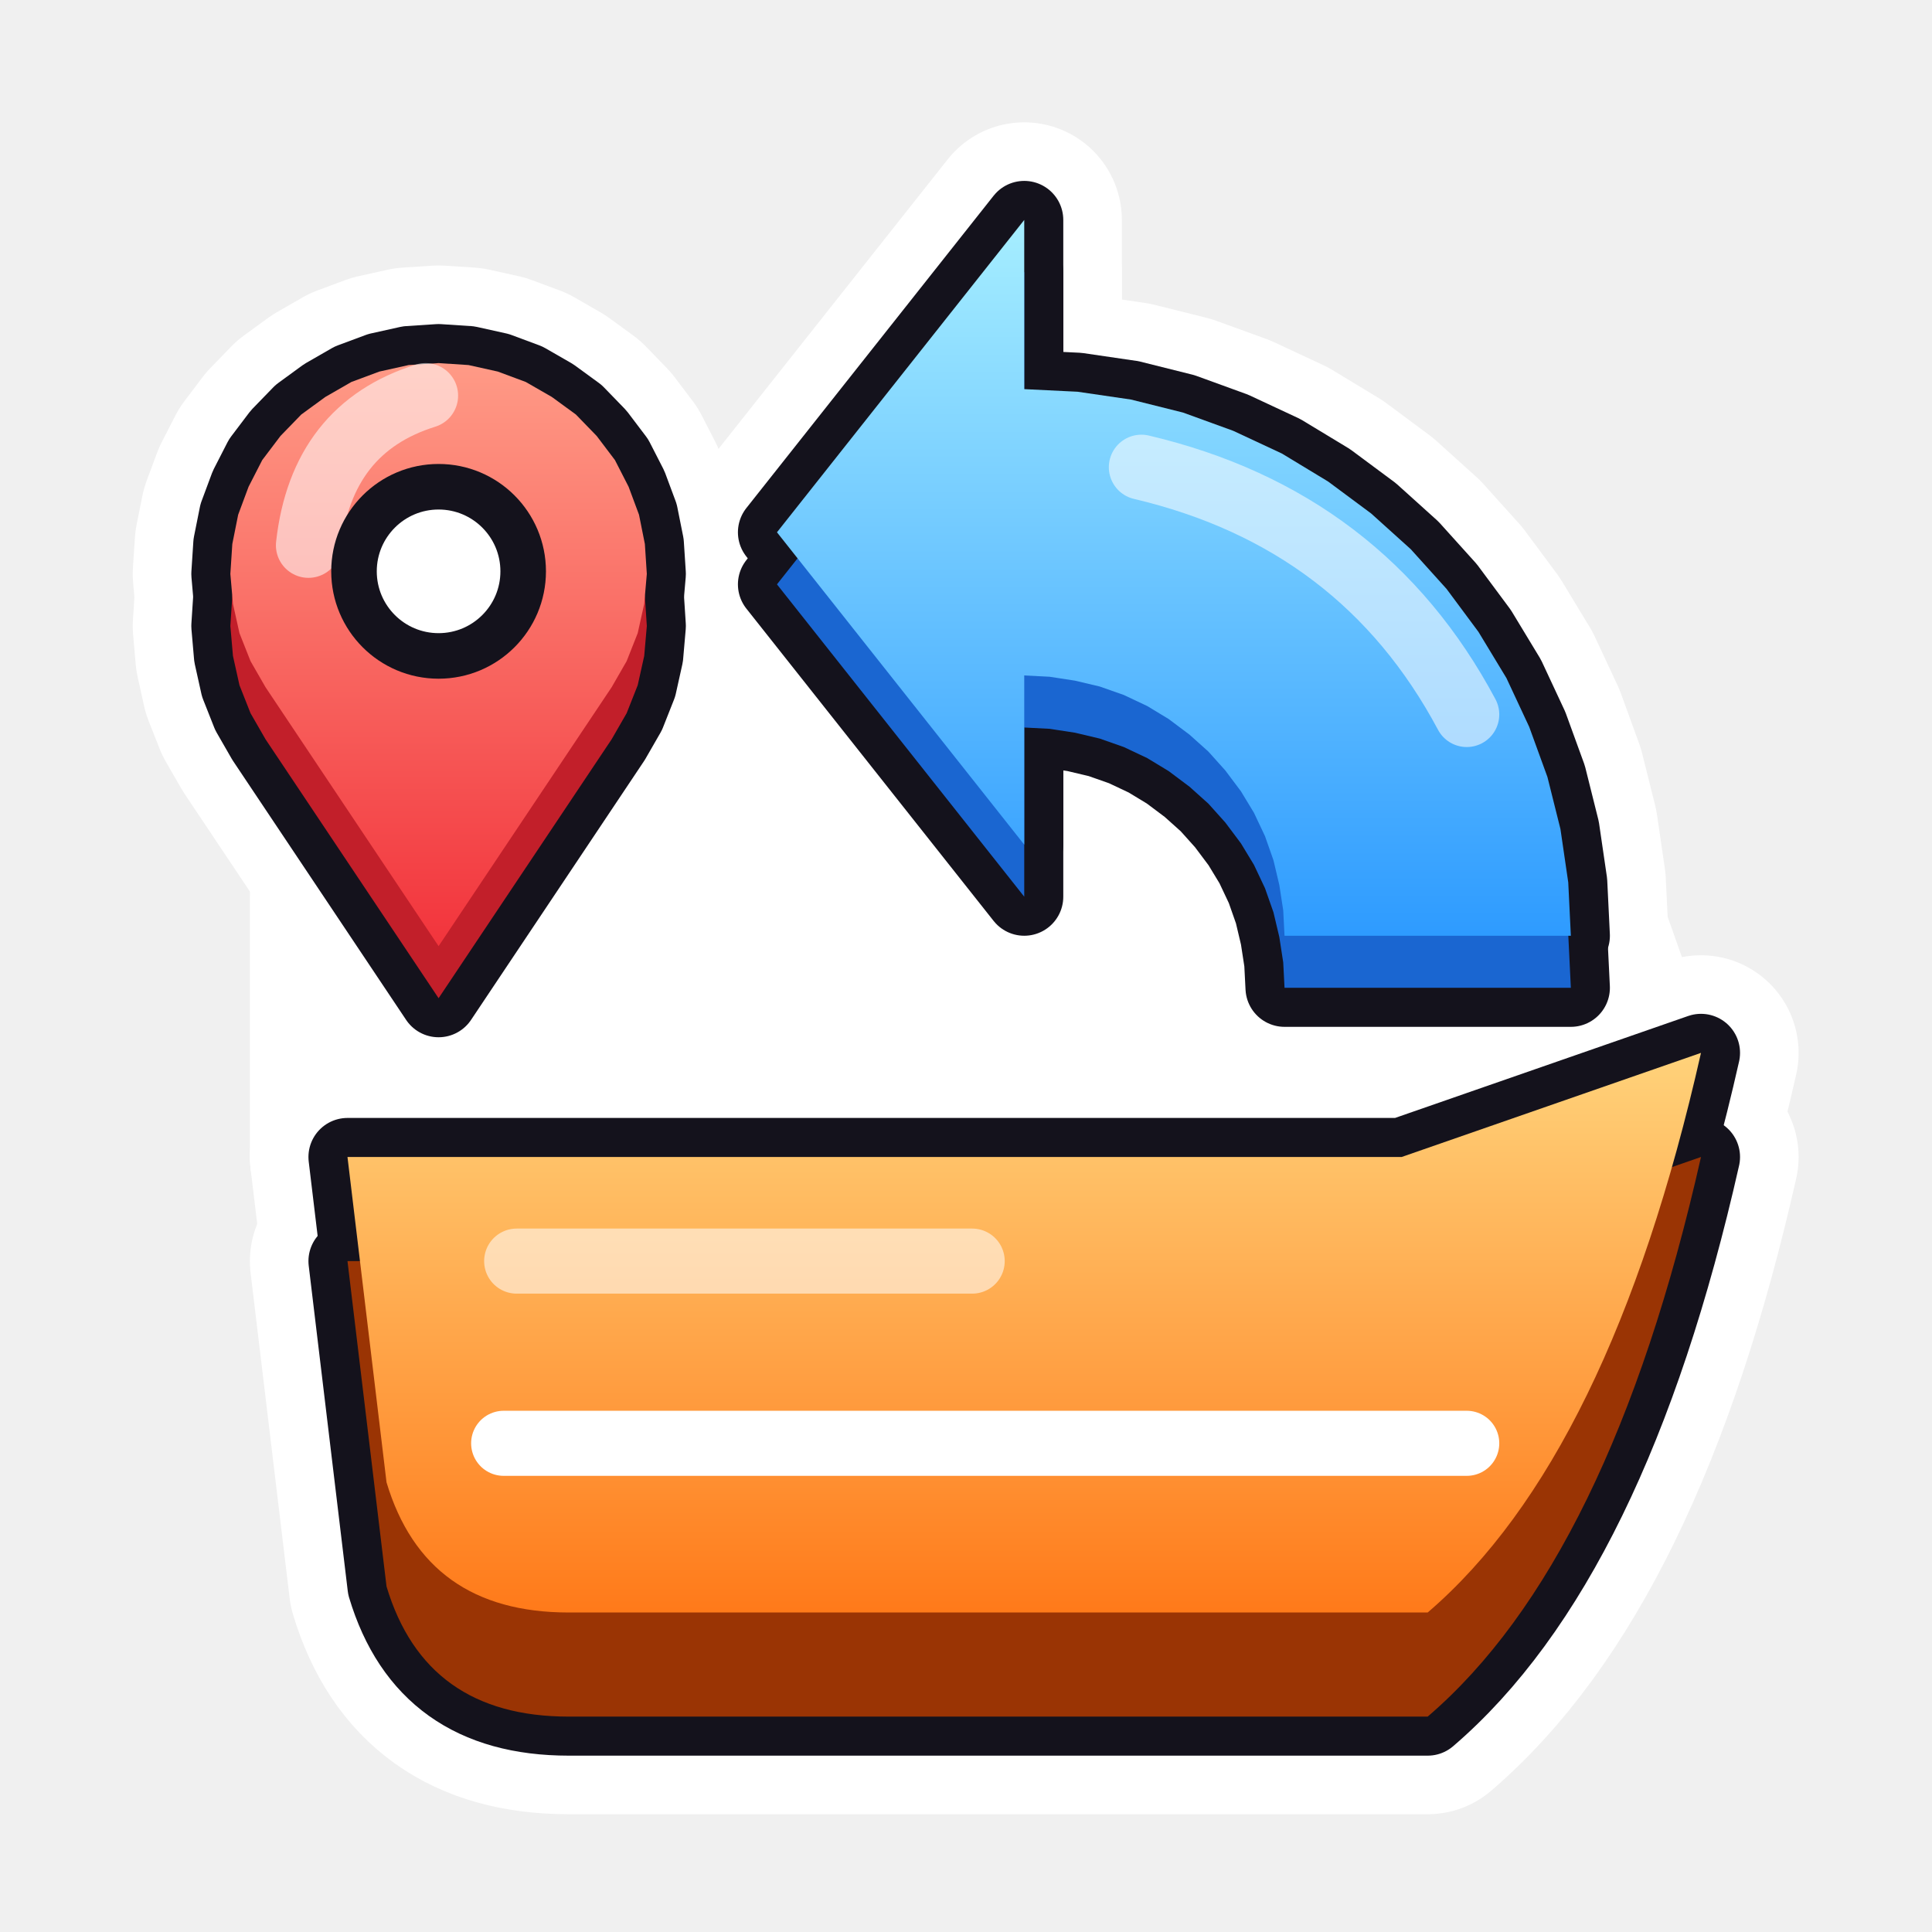
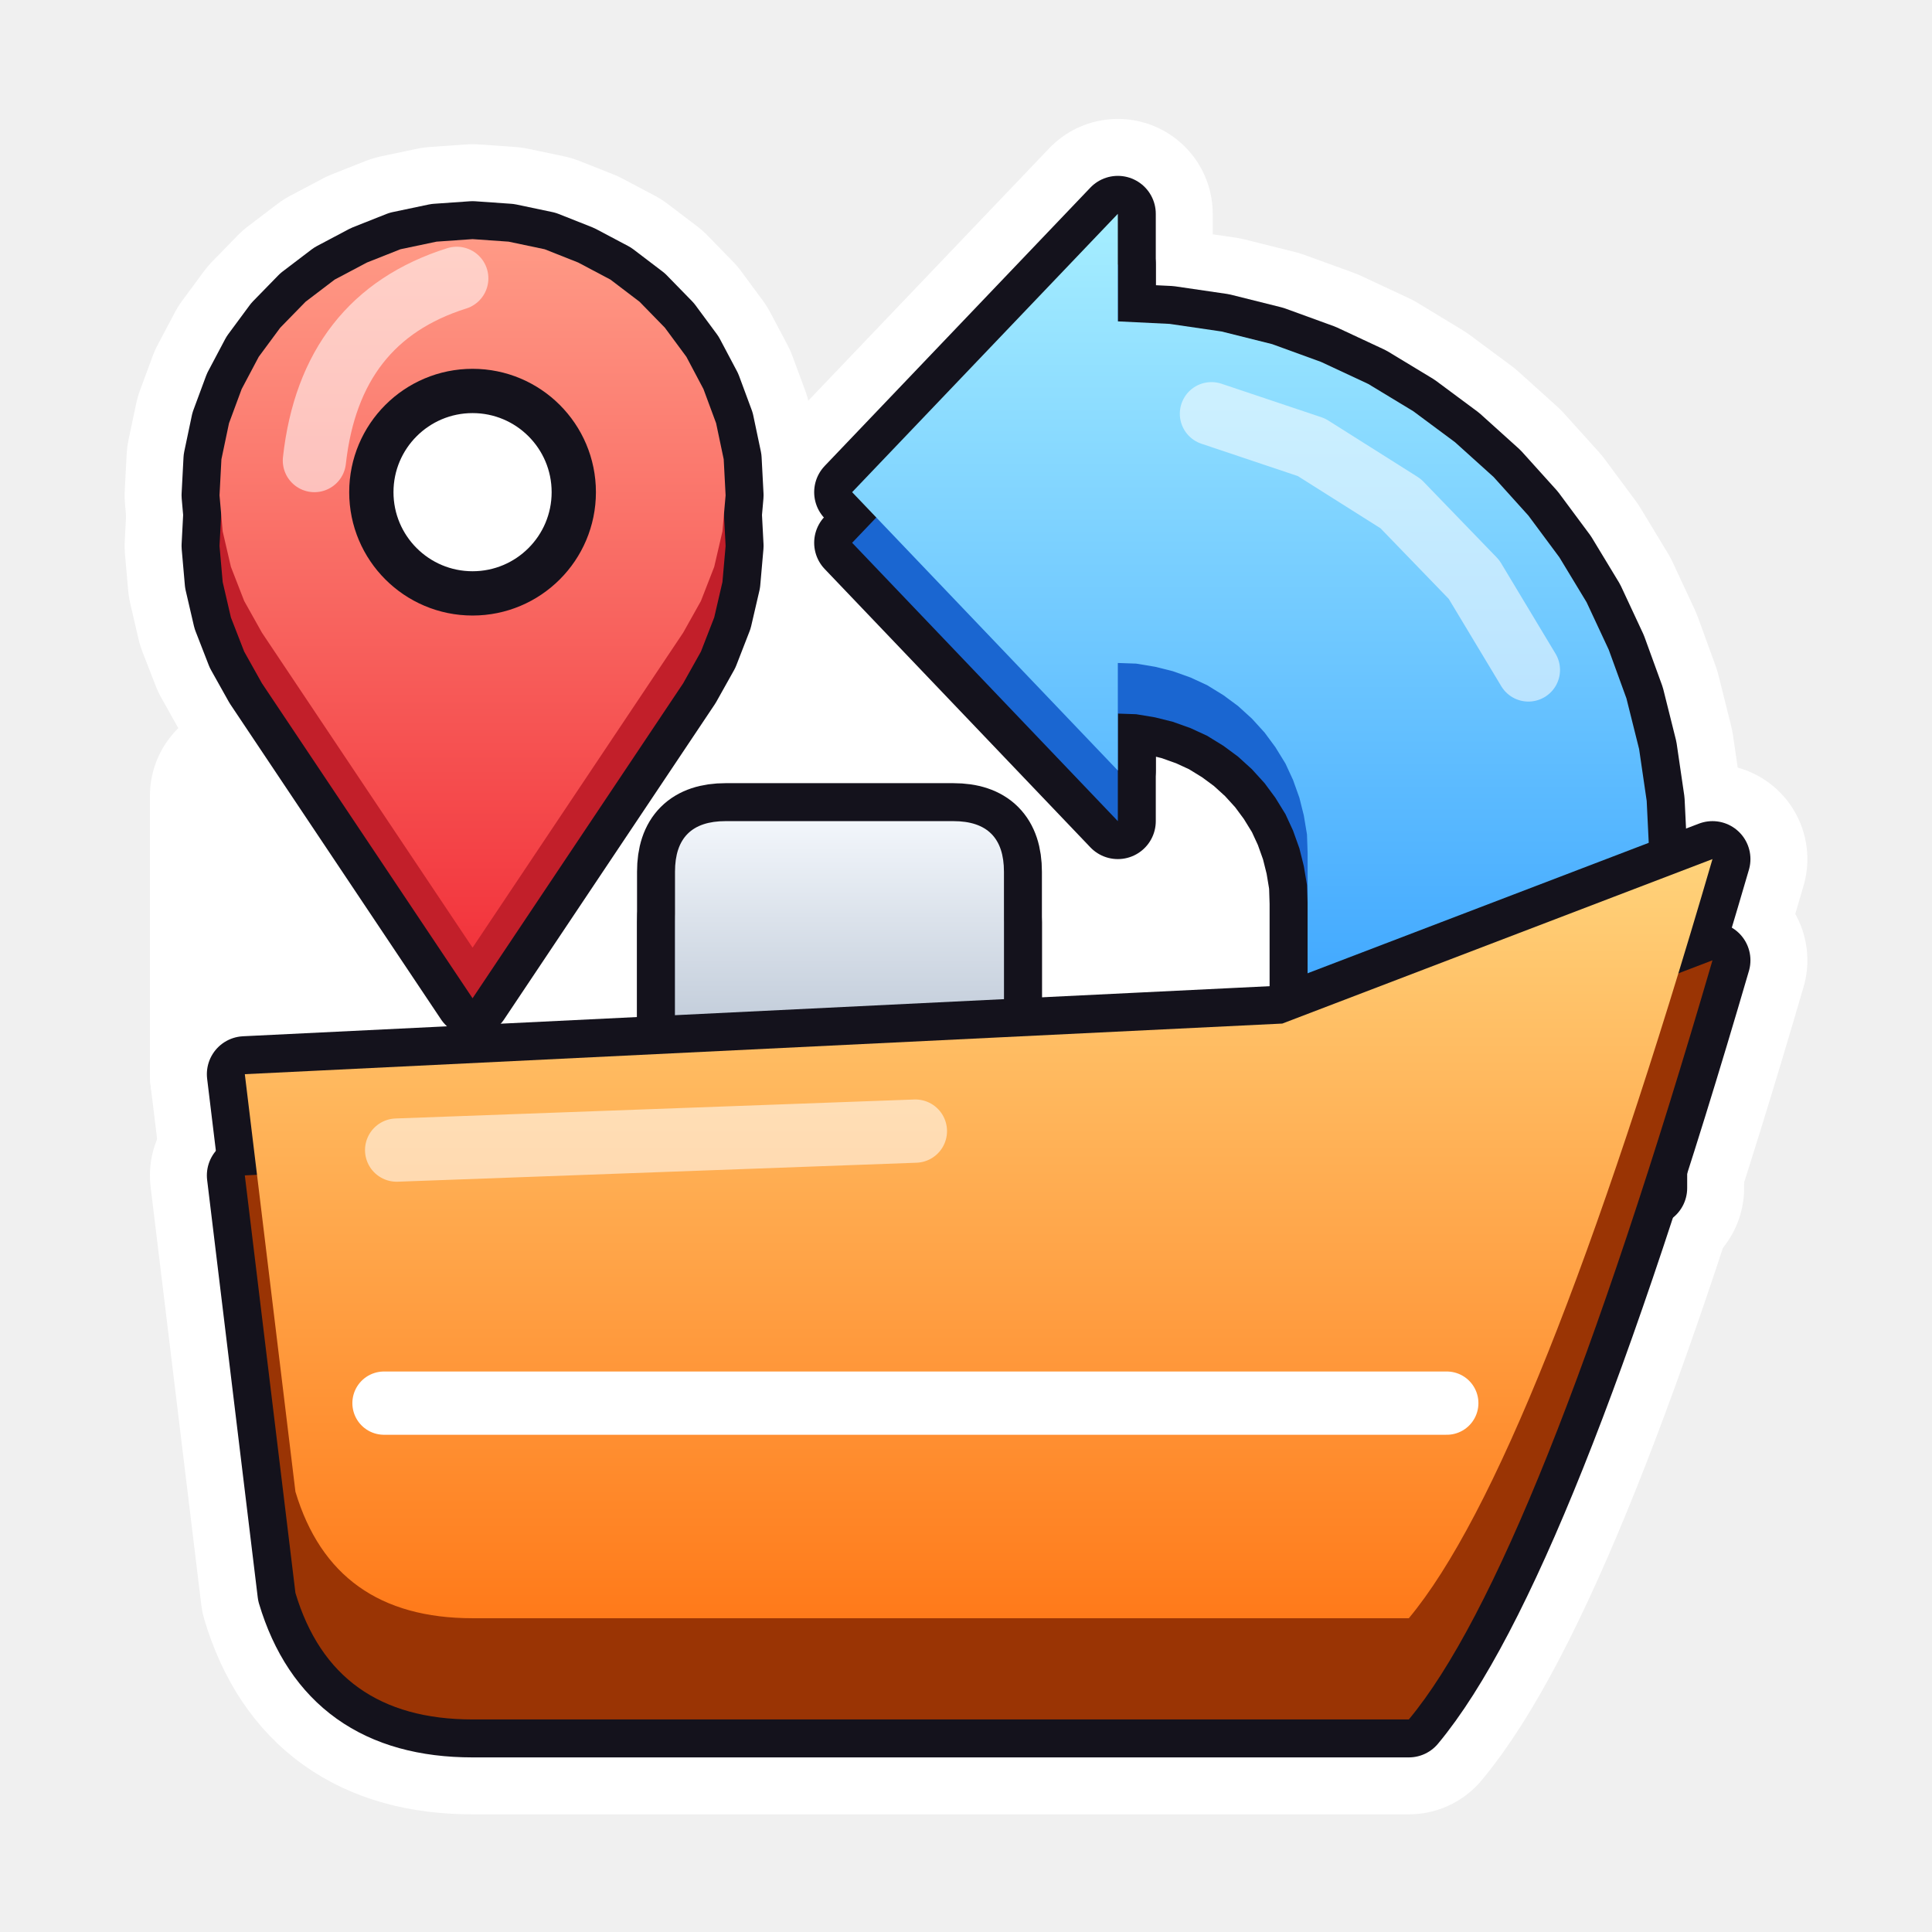
- <svg xmlns="http://www.w3.org/2000/svg" viewBox="-53.4 -47.8 296.9 296.9" width="128" height="128">
+ <svg xmlns="http://www.w3.org/2000/svg" viewBox="-52.7 -55.8 305.4 305.4" width="128" height="128">
  <defs>
    <linearGradient id="g0" x1="0" y1="0" x2="0" y2="1">
+       <stop offset="0" stop-color="#A6EEFF" />
+       <stop offset="1" stop-color="#2E9BFF" />
+     </linearGradient>
+     <linearGradient id="g1" x1="0" y1="0" x2="0" y2="1">
+       <stop offset="0" stop-color="#F2F6FB" />
+       <stop offset="1" stop-color="#AEBBCC" />
+     </linearGradient>
+     <linearGradient id="g2" x1="0" y1="0" x2="0" y2="1">
      <stop offset="0" stop-color="#FFD27A" />
      <stop offset="1" stop-color="#FF7A1A" />
    </linearGradient>
-     <linearGradient id="g1" x1="0" y1="0" x2="0" y2="1">
-       <stop offset="0" stop-color="#A6EEFF" />
-       <stop offset="1" stop-color="#2E9BFF" />
-     </linearGradient>
-     <linearGradient id="g2" x1="0" y1="0" x2="0" y2="1">
+     <linearGradient id="g3" x1="0" y1="0" x2="0" y2="1">
      <stop offset="0" stop-color="#FF9A86" />
      <stop offset="1" stop-color="#F2343C" />
    </linearGradient>
  </defs>
-   <path d="M14.0,60.0 L66.0,34.0 L104.0,60.0 L146.0,96.0 L188.0,96.0 L200.0,130.0 L0.0,130.0 L0.0,90.0 Z" transform="translate(0,0)" fill="#fff" stroke="#fff" stroke-width="30" stroke-linejoin="round" />
-   <path d="M0,130 L162,130 L208,114 Q194,176 166,200 L34,200 Q12,200 6,180 Z" transform="translate(0,0)" fill="#fff" stroke="#fff" stroke-width="30" stroke-linejoin="round" />
-   <path d="M0,130 L162,130 L208,114 Q194,176 166,200 L34,200 Q12,200 6,180 Z" transform="translate(0,16)" fill="#fff" stroke="#fff" stroke-width="30" stroke-linejoin="round" />
-   <path d="M66.0,34.0 L104.0,-14.0 L104.0,12.0 L112.2,12.4 L120.4,13.6 L128.4,15.6 L136.1,18.4 L143.6,21.9 L150.7,26.2 L157.3,31.1 L163.4,36.6 L168.9,42.7 L173.8,49.3 L178.1,56.4 L181.6,63.9 L184.4,71.6 L186.4,79.6 L187.6,87.8 L188.0,96.0 L144.0,96.0 L143.8,92.1 L143.2,88.2 L142.3,84.4 L141.0,80.7 L139.3,77.1 L137.3,73.8 L134.9,70.6 L132.3,67.7 L129.4,65.1 L126.2,62.7 L122.9,60.7 L119.3,59.0 L115.6,57.7 L111.8,56.8 L107.9,56.2 L104.0,56.0 L104.0,82.0 Z" transform="translate(0,0)" fill="#fff" stroke="#fff" stroke-width="30" stroke-linejoin="round" />
-   <path d="M66.0,34.0 L104.0,-14.0 L104.0,12.0 L112.2,12.4 L120.4,13.6 L128.4,15.6 L136.1,18.4 L143.6,21.9 L150.7,26.2 L157.3,31.1 L163.4,36.6 L168.9,42.7 L173.8,49.3 L178.1,56.4 L181.6,63.9 L184.4,71.6 L186.4,79.6 L187.6,87.8 L188.0,96.0 L144.0,96.0 L143.8,92.1 L143.2,88.2 L142.3,84.4 L141.0,80.7 L139.3,77.1 L137.3,73.8 L134.9,70.6 L132.3,67.7 L129.4,65.1 L126.2,62.7 L122.9,60.7 L119.3,59.0 L115.6,57.7 L111.8,56.8 L107.9,56.2 L104.0,56.0 L104.0,82.0 Z" transform="translate(0,8)" fill="#fff" stroke="#fff" stroke-width="30" stroke-linejoin="round" />
-   <path d="M-12.6,57.8 L-14.9,53.8 L-16.6,49.5 L-17.6,45.0 L-18.0,40.4 L-17.7,35.8 L-16.8,31.3 L-15.2,27.0 L-13.1,22.9 L-10.3,19.2 L-7.1,15.9 L-3.4,13.2 L0.6,10.9 L4.9,9.3 L9.4,8.3 L14.0,8.0 L18.6,8.3 L23.1,9.3 L27.4,10.9 L31.4,13.2 L35.1,15.9 L38.3,19.2 L41.1,22.9 L43.2,27.0 L44.8,31.3 L45.7,35.8 L46.0,40.4 L45.6,45.0 L44.6,49.5 L42.9,53.8 L40.6,57.8 L14.0,97.6 Z" transform="translate(0,0)" fill="#fff" stroke="#fff" stroke-width="30" stroke-linejoin="round" />
-   <path d="M-12.6,57.8 L-14.9,53.8 L-16.6,49.5 L-17.6,45.0 L-18.0,40.4 L-17.7,35.8 L-16.8,31.3 L-15.2,27.0 L-13.1,22.9 L-10.3,19.2 L-7.1,15.9 L-3.4,13.2 L0.6,10.9 L4.9,9.3 L9.4,8.3 L14.0,8.0 L18.6,8.3 L23.1,9.3 L27.4,10.9 L31.4,13.2 L35.1,15.9 L38.3,19.2 L41.1,22.9 L43.2,27.0 L44.8,31.3 L45.7,35.8 L46.0,40.4 L45.6,45.0 L44.6,49.5 L42.9,53.8 L40.6,57.8 L14.0,97.6 Z" transform="translate(0,8)" fill="#fff" stroke="#fff" stroke-width="30" stroke-linejoin="round" />
-   <path d="M0,130 L162,130 L208,114 Q194,176 166,200 L34,200 Q12,200 6,180 Z" transform="translate(0,16)" fill="#14121C" stroke="#14121C" stroke-width="12" stroke-linejoin="round" />
-   <path d="M0,130 L162,130 L208,114 Q194,176 166,200 L34,200 Q12,200 6,180 Z" transform="translate(0,0)" fill="#14121C" stroke="#14121C" stroke-width="12" stroke-linejoin="round" />
-   <path d="M0,130 L162,130 L208,114 Q194,176 166,200 L34,200 Q12,200 6,180 Z" transform="translate(0,16)" fill="#9A3404" />
-   <path d="M0,130 L162,130 L208,114 Q194,176 166,200 L34,200 Q12,200 6,180 Z" transform="translate(0,0)" fill="url(#g0)" />
-   <path d="M26,146 L96,146" fill="none" stroke="#fff" stroke-opacity="0.55" stroke-width="10" stroke-linecap="round" stroke-linejoin="round" />
-   <path d="M24,174 L172,174" fill="none" stroke="#fff" stroke-width="10" stroke-linecap="round" stroke-linejoin="round" />
-   <path d="M66.0,34.0 L104.0,-14.0 L104.0,12.0 L112.2,12.4 L120.4,13.6 L128.4,15.6 L136.1,18.4 L143.6,21.9 L150.7,26.2 L157.3,31.1 L163.4,36.6 L168.9,42.7 L173.8,49.3 L178.1,56.4 L181.6,63.9 L184.4,71.6 L186.4,79.6 L187.6,87.8 L188.0,96.0 L144.0,96.0 L143.8,92.1 L143.2,88.2 L142.3,84.4 L141.0,80.7 L139.3,77.1 L137.3,73.8 L134.9,70.6 L132.3,67.7 L129.4,65.1 L126.2,62.7 L122.9,60.7 L119.3,59.0 L115.6,57.7 L111.8,56.8 L107.9,56.2 L104.0,56.0 L104.0,82.0 Z" transform="translate(0,8)" fill="#14121C" stroke="#14121C" stroke-width="12" stroke-linejoin="round" />
-   <path d="M66.0,34.0 L104.0,-14.0 L104.0,12.0 L112.2,12.4 L120.4,13.6 L128.4,15.6 L136.1,18.4 L143.6,21.9 L150.7,26.2 L157.3,31.1 L163.4,36.6 L168.9,42.7 L173.8,49.3 L178.1,56.4 L181.6,63.9 L184.4,71.6 L186.4,79.6 L187.6,87.8 L188.0,96.0 L144.0,96.0 L143.8,92.1 L143.2,88.2 L142.3,84.4 L141.0,80.7 L139.3,77.1 L137.3,73.8 L134.9,70.6 L132.3,67.7 L129.4,65.1 L126.2,62.7 L122.9,60.7 L119.3,59.0 L115.6,57.7 L111.8,56.8 L107.9,56.2 L104.0,56.0 L104.0,82.0 Z" transform="translate(0,0)" fill="#14121C" stroke="#14121C" stroke-width="12" stroke-linejoin="round" />
-   <path d="M66.0,34.0 L104.0,-14.0 L104.0,12.0 L112.2,12.4 L120.4,13.6 L128.4,15.6 L136.1,18.4 L143.6,21.9 L150.7,26.2 L157.3,31.1 L163.4,36.6 L168.9,42.7 L173.8,49.3 L178.1,56.4 L181.6,63.9 L184.4,71.6 L186.4,79.6 L187.6,87.8 L188.0,96.0 L144.0,96.0 L143.8,92.1 L143.2,88.2 L142.3,84.4 L141.0,80.7 L139.3,77.1 L137.3,73.8 L134.9,70.6 L132.3,67.7 L129.4,65.1 L126.2,62.7 L122.9,60.7 L119.3,59.0 L115.6,57.7 L111.8,56.8 L107.9,56.2 L104.0,56.0 L104.0,82.0 Z" transform="translate(0,8)" fill="#1A66D1" />
-   <path d="M66.0,34.0 L104.0,-14.0 L104.0,12.0 L112.2,12.4 L120.4,13.6 L128.4,15.6 L136.1,18.4 L143.6,21.9 L150.7,26.2 L157.3,31.1 L163.4,36.6 L168.9,42.7 L173.8,49.3 L178.1,56.4 L181.6,63.9 L184.4,71.6 L186.4,79.6 L187.6,87.8 L188.0,96.0 L144.0,96.0 L143.8,92.1 L143.2,88.2 L142.3,84.4 L141.0,80.7 L139.3,77.1 L137.3,73.8 L134.9,70.6 L132.3,67.7 L129.4,65.1 L126.2,62.7 L122.9,60.7 L119.3,59.0 L115.6,57.7 L111.8,56.8 L107.9,56.2 L104.0,56.0 L104.0,82.0 Z" transform="translate(0,0)" fill="url(#g1)" />
-   <path d="M122,24 Q156,32 172,62" fill="none" stroke="#fff" stroke-opacity="0.55" stroke-width="10" stroke-linecap="round" stroke-linejoin="round" />
-   <path d="M-12.6,57.8 L-14.9,53.8 L-16.6,49.5 L-17.6,45.0 L-18.0,40.4 L-17.7,35.8 L-16.8,31.3 L-15.2,27.0 L-13.1,22.9 L-10.3,19.2 L-7.1,15.9 L-3.4,13.2 L0.6,10.9 L4.9,9.3 L9.4,8.3 L14.0,8.0 L18.6,8.3 L23.1,9.3 L27.4,10.9 L31.4,13.2 L35.1,15.9 L38.3,19.2 L41.1,22.9 L43.2,27.0 L44.8,31.3 L45.7,35.8 L46.0,40.4 L45.6,45.0 L44.6,49.5 L42.9,53.8 L40.6,57.8 L14.0,97.6 Z" transform="translate(0,8)" fill="#14121C" stroke="#14121C" stroke-width="12" stroke-linejoin="round" />
-   <path d="M-12.6,57.8 L-14.9,53.8 L-16.6,49.5 L-17.6,45.0 L-18.0,40.4 L-17.7,35.8 L-16.8,31.3 L-15.2,27.0 L-13.1,22.9 L-10.3,19.2 L-7.1,15.9 L-3.4,13.2 L0.6,10.9 L4.9,9.3 L9.4,8.3 L14.0,8.0 L18.6,8.3 L23.1,9.3 L27.4,10.9 L31.4,13.2 L35.1,15.9 L38.3,19.2 L41.1,22.9 L43.2,27.0 L44.8,31.3 L45.7,35.8 L46.0,40.4 L45.6,45.0 L44.6,49.5 L42.9,53.8 L40.6,57.8 L14.0,97.6 Z" transform="translate(0,0)" fill="#14121C" stroke="#14121C" stroke-width="12" stroke-linejoin="round" />
-   <path d="M-12.6,57.8 L-14.9,53.8 L-16.6,49.5 L-17.6,45.0 L-18.0,40.4 L-17.7,35.8 L-16.8,31.3 L-15.2,27.0 L-13.1,22.9 L-10.3,19.2 L-7.1,15.9 L-3.4,13.2 L0.6,10.9 L4.9,9.3 L9.4,8.3 L14.0,8.0 L18.6,8.3 L23.1,9.3 L27.4,10.9 L31.4,13.2 L35.1,15.9 L38.3,19.2 L41.1,22.9 L43.2,27.0 L44.8,31.3 L45.7,35.8 L46.0,40.4 L45.6,45.0 L44.6,49.5 L42.9,53.8 L40.6,57.8 L14.0,97.6 Z" transform="translate(0,8)" fill="#C21F2A" />
-   <path d="M-12.6,57.8 L-14.9,53.8 L-16.6,49.5 L-17.6,45.0 L-18.0,40.4 L-17.7,35.8 L-16.8,31.3 L-15.2,27.0 L-13.1,22.9 L-10.3,19.2 L-7.1,15.9 L-3.4,13.2 L0.6,10.9 L4.9,9.3 L9.4,8.3 L14.0,8.0 L18.6,8.3 L23.1,9.3 L27.4,10.9 L31.4,13.2 L35.1,15.9 L38.3,19.2 L41.1,22.9 L43.2,27.0 L44.8,31.3 L45.7,35.8 L46.0,40.4 L45.6,45.0 L44.6,49.5 L42.9,53.8 L40.6,57.8 L14.0,97.6 Z" transform="translate(0,0)" fill="url(#g2)" />
-   <path d="M-6,36 Q-4,18 12,13" fill="none" stroke="#fff" stroke-opacity="0.55" stroke-width="10" stroke-linecap="round" stroke-linejoin="round" />
-   <circle cx="14" cy="40" r="13" fill="#fff" stroke="#14121C" stroke-width="7" />
+   <path d="M20.0,60.0 L80.0,22.0 L122.0,56.0 L150.0,96.0 L150.0,106.0 L-14.0,114.0 L-14.0,70.0 Z" transform="translate(0,0)" fill="#fff" stroke="#fff" stroke-width="30" stroke-linejoin="round" />
+   <path d="M82.0,22.0 L124.0,-22.0 L124.0,-5.0 L132.2,-4.6 L140.4,-3.4 L148.4,-1.4 L156.1,1.4 L163.6,4.9 L170.7,9.2 L177.3,14.1 L183.4,19.6 L188.9,25.7 L193.8,32.3 L198.1,39.4 L201.6,46.9 L204.4,54.6 L206.4,62.6 L207.6,70.8 L208.0,79.0 L208.0,124.0 L154.0,124.0 L154.0,79.0 L153.9,76.1 L153.4,73.1 L152.7,70.3 L151.7,67.5 L150.5,64.9 L148.9,62.3 L147.2,60.0 L145.2,57.8 L143.0,55.8 L140.7,54.1 L138.1,52.5 L135.5,51.3 L132.7,50.3 L129.9,49.6 L126.9,49.1 L124.0,49.0 L124.0,66.0 Z" transform="translate(0,0)" fill="#fff" stroke="#fff" stroke-width="30" stroke-linejoin="round" />
+   <path d="M82.0,22.0 L124.0,-22.0 L124.0,-5.0 L132.2,-4.6 L140.4,-3.4 L148.4,-1.4 L156.1,1.4 L163.6,4.9 L170.7,9.2 L177.3,14.1 L183.4,19.6 L188.9,25.7 L193.8,32.3 L198.1,39.4 L201.6,46.9 L204.4,54.6 L206.4,62.6 L207.6,70.8 L208.0,79.0 L208.0,124.0 L154.0,124.0 L154.0,79.0 L153.9,76.1 L153.4,73.1 L152.7,70.3 L151.7,67.5 L150.5,64.9 L148.9,62.3 L147.2,60.0 L145.2,57.8 L143.0,55.8 L140.7,54.1 L138.1,52.5 L135.5,51.3 L132.7,50.3 L129.9,49.6 L126.9,49.1 L124.0,49.0 L124.0,66.0 Z" transform="translate(0,8)" fill="#fff" stroke="#fff" stroke-width="30" stroke-linejoin="round" />
+   <path d="M62,74 L98,74 Q106,74 106,82 L106,112 Q106,120 98,120 L62,120 Q54,120 54,112 L54,82 Q54,74 62,74 Z" transform="translate(0,0)" fill="#fff" stroke="#fff" stroke-width="30" stroke-linejoin="round" />
+   <path d="M62,74 L98,74 Q106,74 106,82 L106,112 Q106,120 98,120 L62,120 Q54,120 54,112 L54,82 Q54,74 62,74 Z" transform="translate(0,8)" fill="#fff" stroke="#fff" stroke-width="30" stroke-linejoin="round" />
+   <path d="M-14,114 L150,106 L218,80 Q190,176 170,200 L22,200 Q0,200 -6,180 Z" transform="translate(0,0)" fill="#fff" stroke="#fff" stroke-width="30" stroke-linejoin="round" />
+   <path d="M-14,114 L150,106 L218,80 Q190,176 170,200 L22,200 Q0,200 -6,180 Z" transform="translate(0,16)" fill="#fff" stroke="#fff" stroke-width="30" stroke-linejoin="round" />
+   <path d="M-11.3,44.2 L-14.1,39.2 L-16.2,33.8 L-17.5,28.2 L-18.0,22.5 L-17.7,16.8 L-16.5,11.1 L-14.5,5.7 L-11.8,0.6 L-8.4,-4.0 L-4.4,-8.1 L0.2,-11.6 L5.3,-14.3 L10.6,-16.4 L16.3,-17.6 L22.0,-18.0 L27.7,-17.6 L33.4,-16.4 L38.7,-14.3 L43.8,-11.6 L48.4,-8.1 L52.4,-4.0 L55.8,0.6 L58.5,5.7 L60.5,11.1 L61.7,16.8 L62.0,22.5 L61.5,28.2 L60.2,33.8 L58.1,39.2 L55.3,44.2 L22.0,94.0 Z" transform="translate(0,0)" fill="#fff" stroke="#fff" stroke-width="30" stroke-linejoin="round" />
+   <path d="M-11.3,44.2 L-14.1,39.2 L-16.2,33.8 L-17.5,28.2 L-18.0,22.5 L-17.7,16.8 L-16.5,11.1 L-14.5,5.7 L-11.8,0.6 L-8.4,-4.0 L-4.4,-8.1 L0.2,-11.6 L5.3,-14.3 L10.6,-16.4 L16.3,-17.6 L22.0,-18.0 L27.7,-17.6 L33.4,-16.4 L38.7,-14.3 L43.8,-11.6 L48.4,-8.1 L52.4,-4.0 L55.8,0.6 L58.5,5.7 L60.5,11.1 L61.7,16.8 L62.0,22.5 L61.5,28.2 L60.2,33.8 L58.1,39.2 L55.3,44.2 L22.0,94.0 Z" transform="translate(0,8)" fill="#fff" stroke="#fff" stroke-width="30" stroke-linejoin="round" />
+   <path d="M82.0,22.0 L124.0,-22.0 L124.0,-5.0 L132.2,-4.6 L140.4,-3.4 L148.4,-1.4 L156.1,1.4 L163.6,4.9 L170.7,9.2 L177.3,14.1 L183.4,19.6 L188.9,25.7 L193.8,32.3 L198.1,39.4 L201.6,46.9 L204.4,54.6 L206.4,62.6 L207.6,70.8 L208.0,79.0 L208.0,124.0 L154.0,124.0 L154.0,79.0 L153.9,76.1 L153.4,73.1 L152.7,70.3 L151.7,67.5 L150.5,64.9 L148.9,62.3 L147.2,60.0 L145.2,57.8 L143.0,55.8 L140.7,54.1 L138.1,52.5 L135.5,51.3 L132.7,50.3 L129.9,49.6 L126.9,49.1 L124.0,49.0 L124.0,66.0 Z" transform="translate(0,8)" fill="#14121C" stroke="#14121C" stroke-width="12" stroke-linejoin="round" />
+   <path d="M82.0,22.0 L124.0,-22.0 L124.0,-5.0 L132.2,-4.6 L140.4,-3.4 L148.4,-1.4 L156.1,1.4 L163.6,4.9 L170.7,9.2 L177.3,14.1 L183.4,19.6 L188.9,25.7 L193.8,32.3 L198.1,39.4 L201.6,46.9 L204.4,54.6 L206.4,62.6 L207.6,70.8 L208.0,79.0 L208.0,124.0 L154.0,124.0 L154.0,79.0 L153.9,76.1 L153.4,73.1 L152.7,70.3 L151.7,67.5 L150.5,64.9 L148.9,62.3 L147.2,60.0 L145.2,57.8 L143.0,55.8 L140.7,54.1 L138.1,52.5 L135.5,51.3 L132.7,50.3 L129.9,49.6 L126.9,49.1 L124.0,49.0 L124.0,66.0 Z" transform="translate(0,0)" fill="#14121C" stroke="#14121C" stroke-width="12" stroke-linejoin="round" />
+   <path d="M82.0,22.0 L124.0,-22.0 L124.0,-5.0 L132.2,-4.6 L140.4,-3.4 L148.4,-1.4 L156.1,1.4 L163.6,4.9 L170.7,9.2 L177.3,14.1 L183.4,19.6 L188.9,25.7 L193.8,32.3 L198.1,39.4 L201.6,46.9 L204.4,54.6 L206.4,62.6 L207.6,70.8 L208.0,79.0 L208.0,124.0 L154.0,124.0 L154.0,79.0 L153.9,76.1 L153.4,73.1 L152.7,70.3 L151.7,67.5 L150.5,64.9 L148.9,62.3 L147.2,60.0 L145.2,57.8 L143.0,55.8 L140.7,54.1 L138.1,52.5 L135.5,51.3 L132.7,50.3 L129.9,49.6 L126.9,49.1 L124.0,49.0 L124.0,66.0 Z" transform="translate(0,8)" fill="#1A66D1" />
+   <path d="M82.0,22.0 L124.0,-22.0 L124.0,-5.0 L132.2,-4.6 L140.4,-3.4 L148.4,-1.4 L156.1,1.4 L163.6,4.9 L170.7,9.2 L177.3,14.1 L183.4,19.6 L188.9,25.7 L193.8,32.3 L198.1,39.4 L201.6,46.9 L204.4,54.6 L206.4,62.6 L207.6,70.8 L208.0,79.0 L208.0,124.0 L154.0,124.0 L154.0,79.0 L153.9,76.1 L153.4,73.1 L152.7,70.3 L151.7,67.5 L150.5,64.9 L148.9,62.3 L147.2,60.0 L145.2,57.8 L143.0,55.8 L140.7,54.1 L138.1,52.5 L135.5,51.3 L132.7,50.3 L129.9,49.6 L126.9,49.1 L124.0,49.0 L124.0,66.0 Z" transform="translate(0,0)" fill="url(#g0)" />
+   <path d="M138.8,9.6 L154.6,14.9 L168.7,23.8 L180.3,35.8 L188.9,50.1" fill="none" stroke="#fff" stroke-opacity="0.55" stroke-width="10" stroke-linecap="round" stroke-linejoin="round" />
+   <path d="M62,74 L98,74 Q106,74 106,82 L106,112 Q106,120 98,120 L62,120 Q54,120 54,112 L54,82 Q54,74 62,74 Z" transform="translate(0,8)" fill="#14121C" stroke="#14121C" stroke-width="12" stroke-linejoin="round" />
+   <path d="M62,74 L98,74 Q106,74 106,82 L106,112 Q106,120 98,120 L62,120 Q54,120 54,112 L54,82 Q54,74 62,74 Z" transform="translate(0,0)" fill="#14121C" stroke="#14121C" stroke-width="12" stroke-linejoin="round" />
+   <path d="M62,74 L98,74 Q106,74 106,82 L106,112 Q106,120 98,120 L62,120 Q54,120 54,112 L54,82 Q54,74 62,74 Z" transform="translate(0,8)" fill="#4E5C72" />
+   <path d="M62,74 L98,74 Q106,74 106,82 L106,112 Q106,120 98,120 L62,120 Q54,120 54,112 L54,82 Q54,74 62,74 Z" transform="translate(0,0)" fill="url(#g1)" />
+   <path d="M-14,114 L150,106 L218,80 Q190,176 170,200 L22,200 Q0,200 -6,180 Z" transform="translate(0,16)" fill="#14121C" stroke="#14121C" stroke-width="12" stroke-linejoin="round" />
+   <path d="M-14,114 L150,106 L218,80 Q190,176 170,200 L22,200 Q0,200 -6,180 Z" transform="translate(0,0)" fill="#14121C" stroke="#14121C" stroke-width="12" stroke-linejoin="round" />
+   <path d="M-14,114 L150,106 L218,80 Q190,176 170,200 L22,200 Q0,200 -6,180 Z" transform="translate(0,16)" fill="#9A3404" />
+   <path d="M-14,114 L150,106 L218,80 Q190,176 170,200 L22,200 Q0,200 -6,180 Z" transform="translate(0,0)" fill="url(#g2)" />
+   <path d="M10,126 L92,123" fill="none" stroke="#fff" stroke-opacity="0.55" stroke-width="10" stroke-linecap="round" stroke-linejoin="round" />
+   <path d="M8,166 L176,166" fill="none" stroke="#fff" stroke-width="10" stroke-linecap="round" stroke-linejoin="round" />
+   <path d="M-11.3,44.2 L-14.1,39.2 L-16.2,33.8 L-17.5,28.2 L-18.0,22.5 L-17.7,16.8 L-16.5,11.1 L-14.5,5.7 L-11.8,0.6 L-8.4,-4.0 L-4.4,-8.1 L0.2,-11.6 L5.3,-14.3 L10.6,-16.4 L16.3,-17.6 L22.0,-18.0 L27.7,-17.6 L33.4,-16.4 L38.7,-14.3 L43.8,-11.6 L48.4,-8.1 L52.4,-4.0 L55.8,0.6 L58.5,5.7 L60.5,11.1 L61.7,16.8 L62.0,22.5 L61.5,28.2 L60.2,33.8 L58.1,39.2 L55.3,44.2 L22.0,94.0 Z" transform="translate(0,8)" fill="#14121C" stroke="#14121C" stroke-width="12" stroke-linejoin="round" />
+   <path d="M-11.3,44.2 L-14.1,39.2 L-16.2,33.8 L-17.5,28.2 L-18.0,22.5 L-17.7,16.8 L-16.5,11.1 L-14.5,5.7 L-11.8,0.6 L-8.4,-4.0 L-4.4,-8.1 L0.2,-11.6 L5.3,-14.3 L10.6,-16.4 L16.3,-17.6 L22.0,-18.0 L27.7,-17.6 L33.4,-16.4 L38.7,-14.3 L43.8,-11.6 L48.4,-8.1 L52.4,-4.0 L55.8,0.6 L58.5,5.7 L60.5,11.1 L61.7,16.8 L62.0,22.5 L61.5,28.2 L60.2,33.8 L58.1,39.2 L55.3,44.2 L22.0,94.0 Z" transform="translate(0,0)" fill="#14121C" stroke="#14121C" stroke-width="12" stroke-linejoin="round" />
+   <path d="M-11.3,44.2 L-14.1,39.2 L-16.2,33.8 L-17.5,28.2 L-18.0,22.5 L-17.7,16.8 L-16.5,11.1 L-14.5,5.7 L-11.8,0.6 L-8.4,-4.0 L-4.4,-8.1 L0.2,-11.6 L5.3,-14.3 L10.6,-16.4 L16.3,-17.6 L22.0,-18.0 L27.7,-17.6 L33.4,-16.4 L38.7,-14.3 L43.8,-11.6 L48.4,-8.1 L52.4,-4.0 L55.8,0.6 L58.5,5.7 L60.5,11.1 L61.7,16.8 L62.0,22.5 L61.5,28.2 L60.2,33.8 L58.1,39.2 L55.3,44.2 L22.0,94.0 Z" transform="translate(0,8)" fill="#C21F2A" />
+   <path d="M-11.3,44.2 L-14.1,39.2 L-16.2,33.8 L-17.5,28.2 L-18.0,22.5 L-17.7,16.8 L-16.5,11.1 L-14.5,5.7 L-11.8,0.6 L-8.4,-4.0 L-4.4,-8.1 L0.2,-11.6 L5.3,-14.3 L10.6,-16.4 L16.3,-17.6 L22.0,-18.0 L27.7,-17.6 L33.4,-16.4 L38.7,-14.3 L43.8,-11.6 L48.4,-8.1 L52.4,-4.0 L55.8,0.6 L58.5,5.7 L60.5,11.1 L61.7,16.8 L62.0,22.5 L61.5,28.2 L60.2,33.8 L58.1,39.2 L55.3,44.2 L22.0,94.0 Z" transform="translate(0,0)" fill="url(#g3)" />
+   <path d="M-3.0 17.0 Q-0.5 -5.5 19.5 -11.8" fill="none" stroke="#fff" stroke-opacity="0.55" stroke-width="10" stroke-linecap="round" stroke-linejoin="round" />
+   <circle cx="22" cy="22" r="16" fill="#fff" stroke="#14121C" stroke-width="7" />
</svg>
